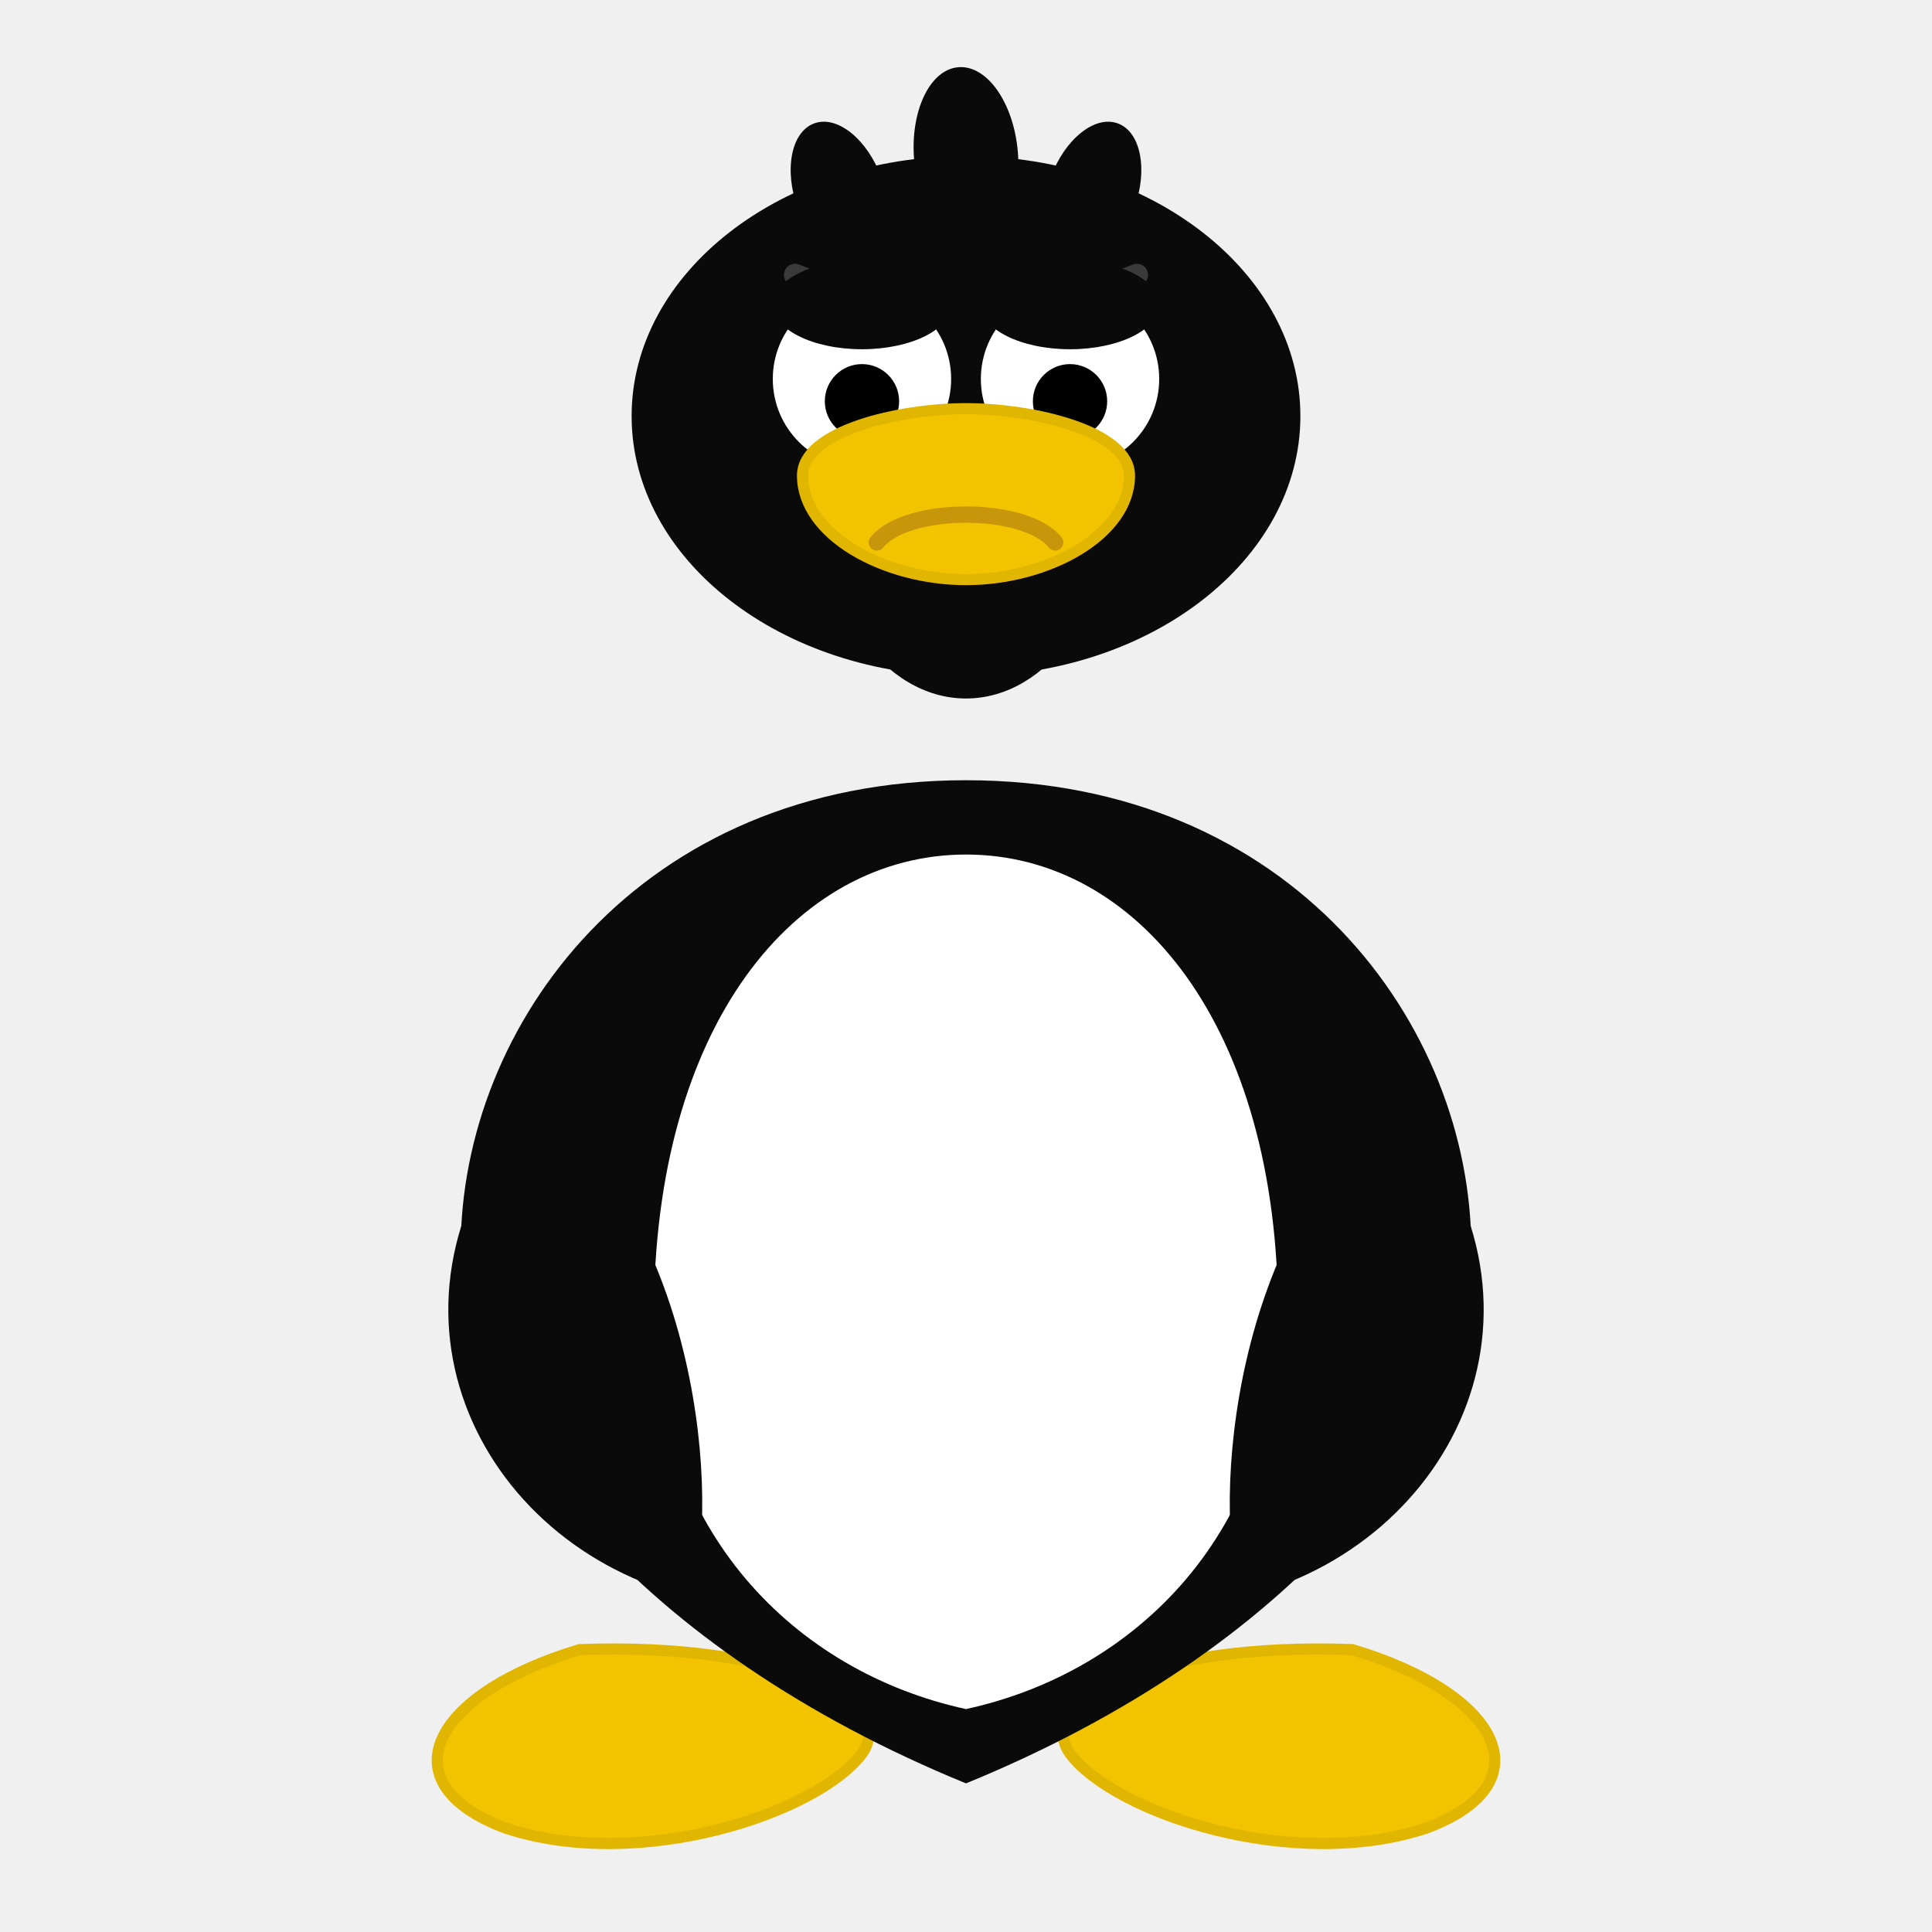
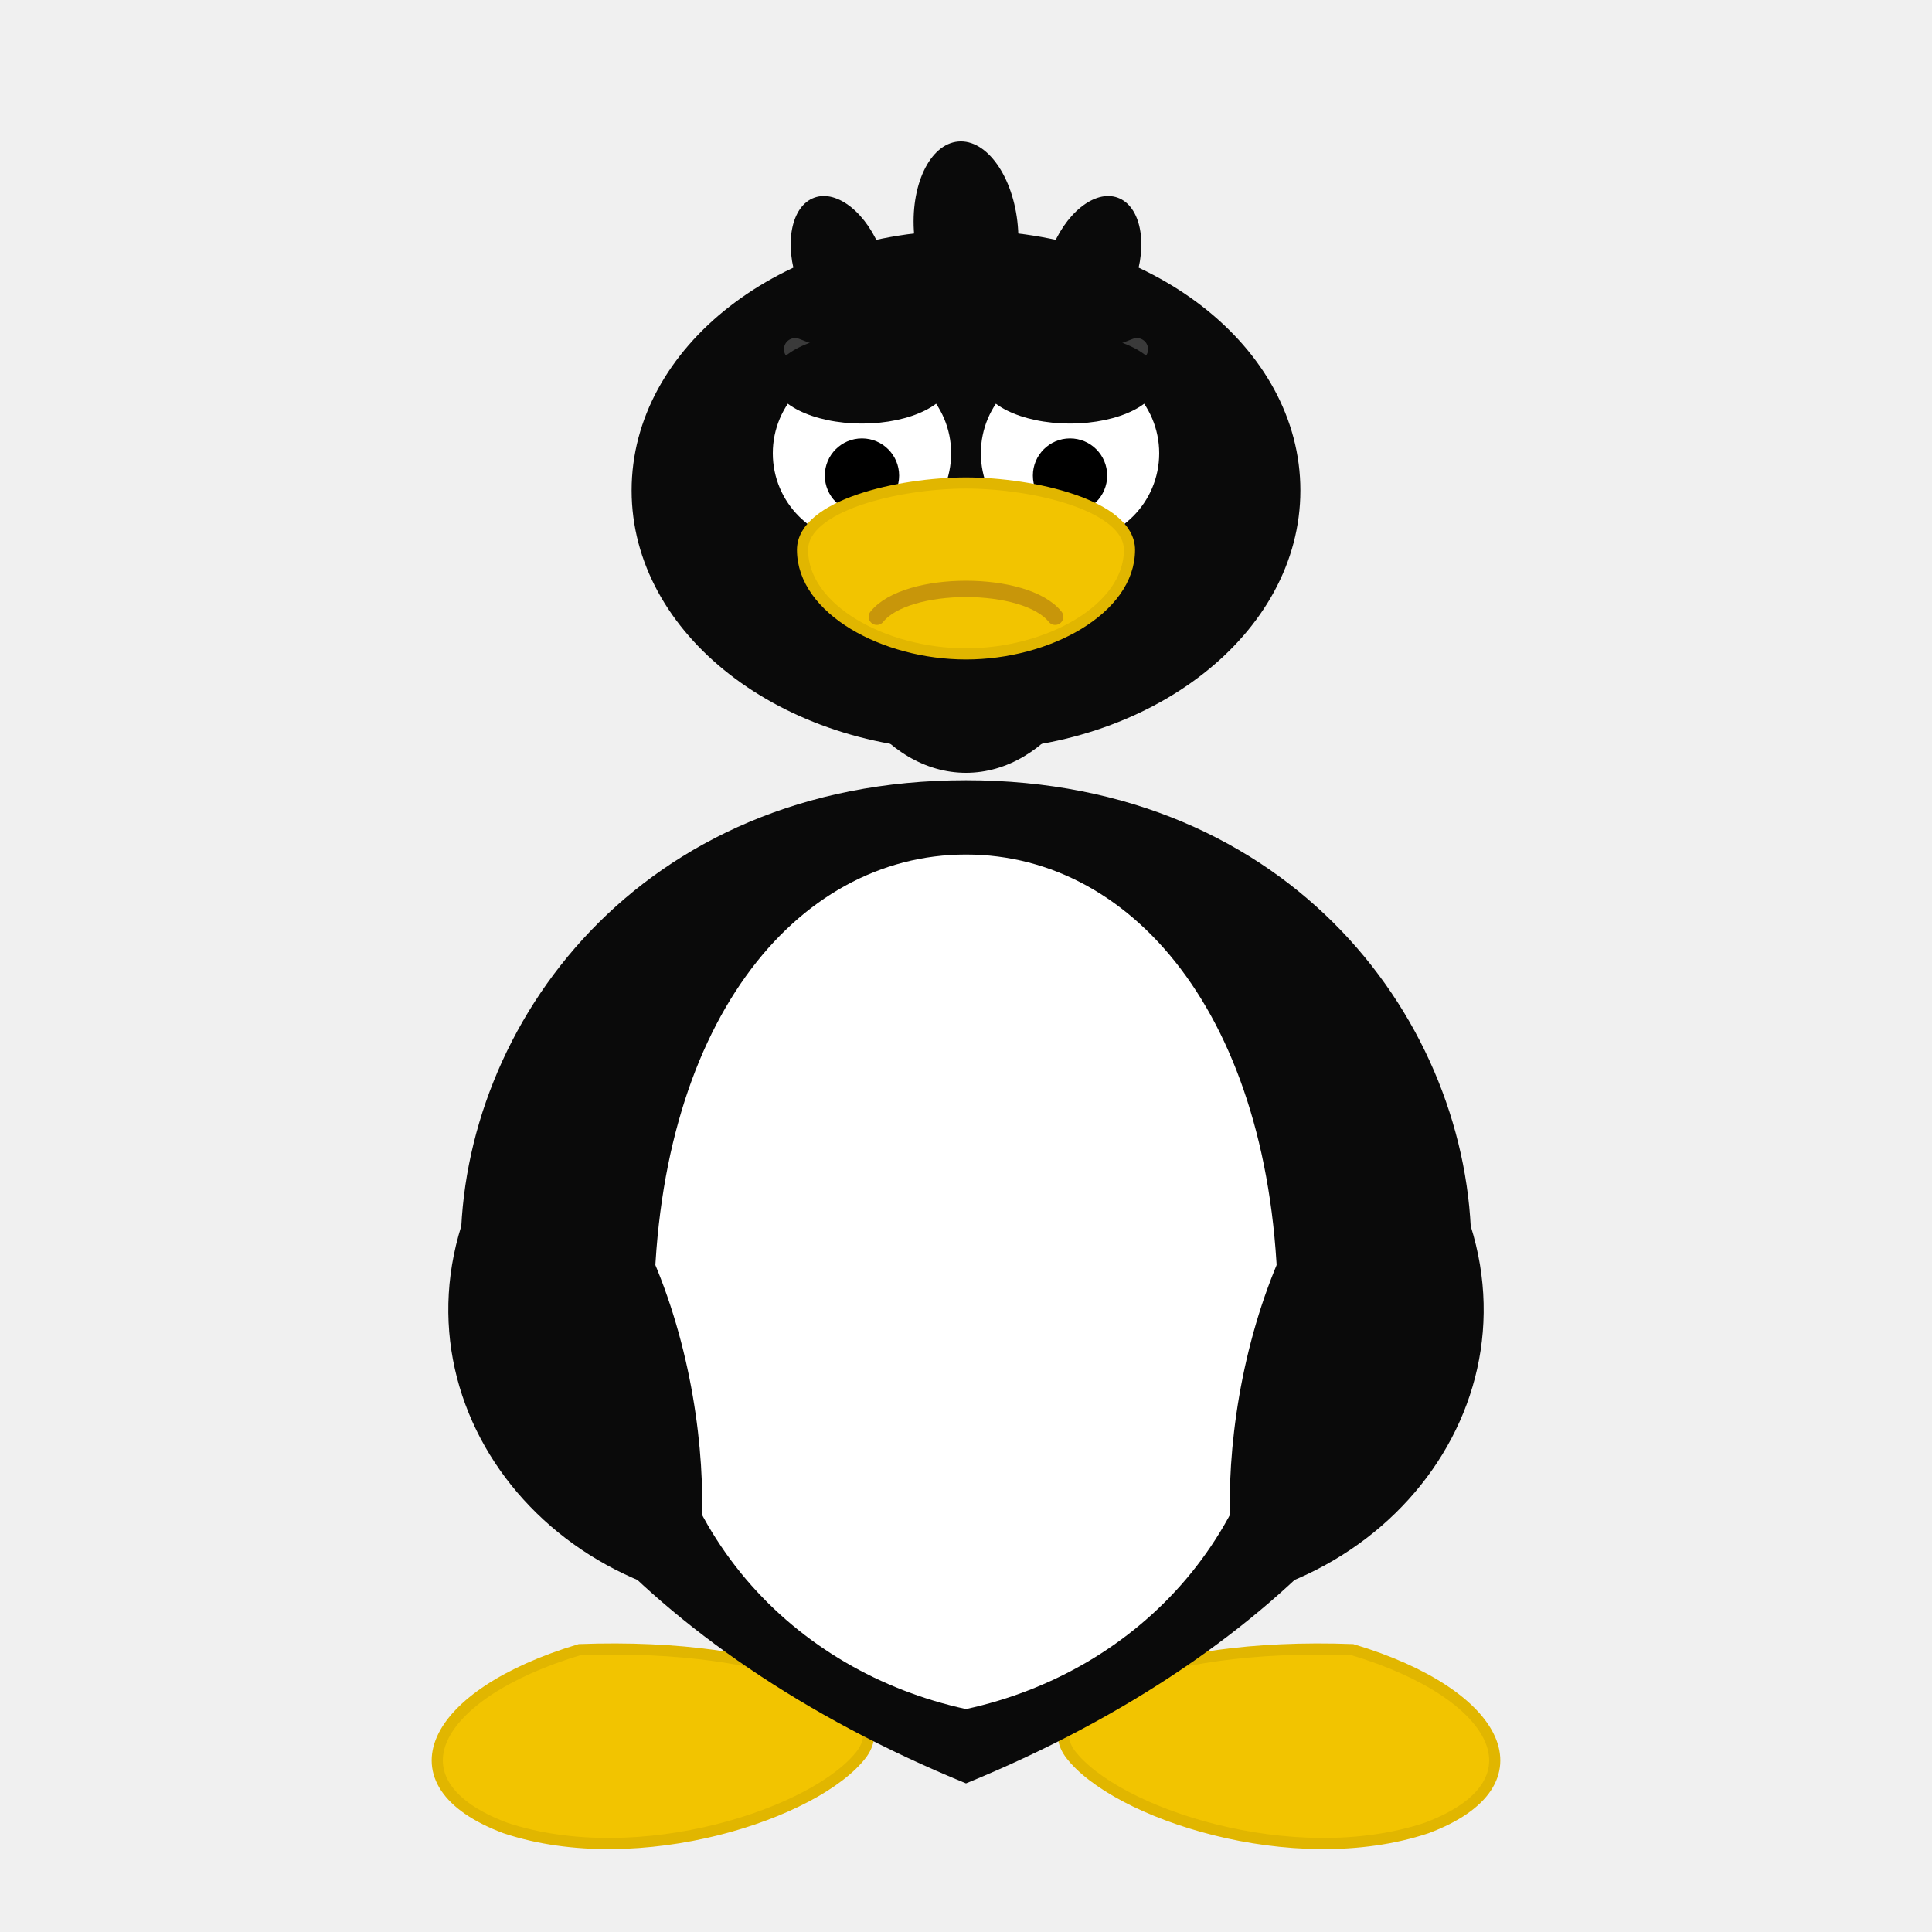
<svg xmlns="http://www.w3.org/2000/svg" width="260" height="260" viewBox="0 0 260 260">
  <rect width="260" height="260" fill="transparent" />
  <g>
    <animateTransform attributeName="transform" type="translate" values="0 0; -1 0; 1 0; -1 0; 0 0" dur="0.55s" repeatCount="indefinite" />
    <g fill="#f2c400" stroke="#e1b600" stroke-width="1.5">
      <path d="M78 222 C58 228, 52 240, 68 246 C86 252, 110 244, 116 236 C121 229, 105 221, 78 222 Z" />
      <path d="M182 222 C202 228, 208 240, 192 246 C174 252, 150 244, 144 236 C139 229, 155 221, 182 222 Z" />
    </g>
    <path d="M130 105 C86 105, 62 138, 62 168 C62 192, 86 222, 130 240 C174 222, 198 192, 198 168 C198 138, 174 105, 130 105 Z" fill="#0a0a0a" />
    <path d="M130 115 C107 115, 88 138, 88 177 C88 206, 107 225, 130 230 C153 225, 172 206, 172 177 C172 138, 153 115, 130 115 Z" fill="#ffffff" />
    <path d="M72 148 C48 175, 64 208, 93 215 C97 202, 94 165, 72 148 Z" fill="#0a0a0a" />
    <path d="M188 148 C212 175, 196 208, 167 215 C163 202, 166 165, 188 148 Z" fill="#0a0a0a" />
-     <ellipse cx="130" cy="66" rx="20" ry="28" fill="#0a0a0a" />
-     <ellipse cx="130" cy="56" rx="45" ry="35" fill="#0a0a0a" />
-     <g fill="#0a0a0a">
-       <ellipse cx="130" cy="21" rx="7" ry="12" transform="rotate(-5 130 21)" />
-       <ellipse cx="113" cy="26" rx="6" ry="10" transform="rotate(-20 113 26)" />
-       <ellipse cx="147" cy="26" rx="6" ry="10" transform="rotate(20 147 26)" />
+     <g transform="translate(0, 10)">
+       <ellipse cx="130" cy="66" rx="20" ry="28" fill="#0a0a0a" />
+       <ellipse cx="130" cy="56" rx="45" ry="35" fill="#0a0a0a" />
+       <g fill="#0a0a0a">
+         <ellipse cx="130" cy="21" rx="7" ry="12" transform="rotate(-5 130 21)" />
+         <ellipse cx="113" cy="26" rx="6" ry="10" transform="rotate(-20 113 26)" />
+         <ellipse cx="147" cy="26" rx="6" ry="10" transform="rotate(20 147 26)" />
+       </g>
+       <line x1="107" y1="37" x2="120" y2="42" stroke="#3a3a3a" stroke-width="3" stroke-linecap="round" />
+       <line x1="140" y1="42" x2="153" y2="37" stroke="#3a3a3a" stroke-width="3" stroke-linecap="round" />
+       <circle cx="116" cy="51" r="12" fill="#ffffff" />
+       <circle cx="144" cy="51" r="12" fill="#ffffff" />
+       <circle cx="116" cy="54" r="5" fill="#000000" />
+       <circle cx="144" cy="54" r="5" fill="#000000" />
+       <ellipse cx="116" cy="41" rx="12" ry="6" fill="#0a0a0a" />
+       <ellipse cx="144" cy="41" rx="12" ry="6" fill="#0a0a0a" />
+       <path d="M108 64 C108 58, 121 55, 130 55 C139 55, 152 58, 152 64 C152 72, 141 78, 130 78 C119 78, 108 72, 108 64 Z" fill="#f2c400" stroke="#e1b600" stroke-width="1.5" />
+       <path d="M118 73 C122 68, 138 68, 142 73" fill="none" stroke="#c8960a" stroke-width="2.2" stroke-linecap="round" />
+       <ellipse cx="109" cy="60" rx="2.5" ry="3" fill="#7ec8e3" opacity="0">
+         <animate attributeName="cy" values="60; 95" dur="1.1s" repeatCount="indefinite" />
+         <animate attributeName="ry" values="3; 5" dur="1.1s" repeatCount="indefinite" />
+         <animate attributeName="opacity" values="0; 1; 0.8; 0" keyTimes="0; 0.1; 0.7; 1" dur="1.1s" repeatCount="indefinite" />
+       </ellipse>
+       <ellipse cx="151" cy="60" rx="2.5" ry="3" fill="#7ec8e3" opacity="0">
+         <animate attributeName="cy" values="60; 95" dur="1.1s" begin="0.5s" repeatCount="indefinite" />
+         <animate attributeName="ry" values="3; 5" dur="1.1s" begin="0.5s" repeatCount="indefinite" />
+         <animate attributeName="opacity" values="0; 1; 0.8; 0" keyTimes="0; 0.1; 0.7; 1" dur="1.1s" begin="0.5s" repeatCount="indefinite" />
+       </ellipse>
    </g>
-     <line x1="107" y1="37" x2="120" y2="42" stroke="#3a3a3a" stroke-width="3" stroke-linecap="round" />
-     <line x1="140" y1="42" x2="153" y2="37" stroke="#3a3a3a" stroke-width="3" stroke-linecap="round" />
-     <circle cx="116" cy="51" r="12" fill="#ffffff" />
-     <circle cx="144" cy="51" r="12" fill="#ffffff" />
-     <circle cx="116" cy="54" r="5" fill="#000000" />
-     <circle cx="144" cy="54" r="5" fill="#000000" />
-     <ellipse cx="116" cy="41" rx="12" ry="6" fill="#0a0a0a" />
-     <ellipse cx="144" cy="41" rx="12" ry="6" fill="#0a0a0a" />
-     <path d="M108 64 C108 58, 121 55, 130 55 C139 55, 152 58, 152 64 C152 72, 141 78, 130 78 C119 78, 108 72, 108 64 Z" fill="#f2c400" stroke="#e1b600" stroke-width="1.5" />
-     <path d="M118 73 C122 68, 138 68, 142 73" fill="none" stroke="#c8960a" stroke-width="2.2" stroke-linecap="round" />
-     <ellipse cx="109" cy="60" rx="2.5" ry="3" fill="#7ec8e3" opacity="0">
-       <animate attributeName="cy" values="60; 95" dur="1.1s" repeatCount="indefinite" />
-       <animate attributeName="ry" values="3; 5" dur="1.1s" repeatCount="indefinite" />
-       <animate attributeName="opacity" values="0; 1; 0.8; 0" keyTimes="0; 0.1; 0.7; 1" dur="1.1s" repeatCount="indefinite" />
-     </ellipse>
-     <ellipse cx="151" cy="60" rx="2.5" ry="3" fill="#7ec8e3" opacity="0">
-       <animate attributeName="cy" values="60; 95" dur="1.1s" begin="0.5s" repeatCount="indefinite" />
-       <animate attributeName="ry" values="3; 5" dur="1.1s" begin="0.5s" repeatCount="indefinite" />
-       <animate attributeName="opacity" values="0; 1; 0.8; 0" keyTimes="0; 0.1; 0.7; 1" dur="1.1s" begin="0.5s" repeatCount="indefinite" />
-     </ellipse>
  </g>
</svg>
